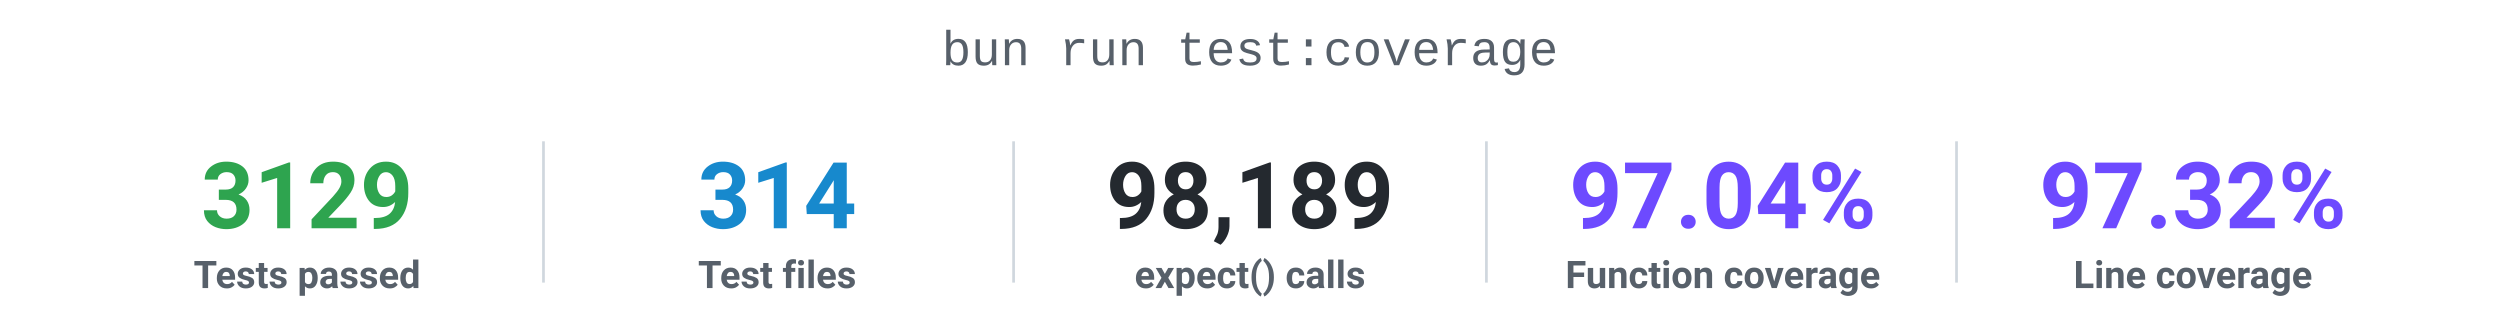
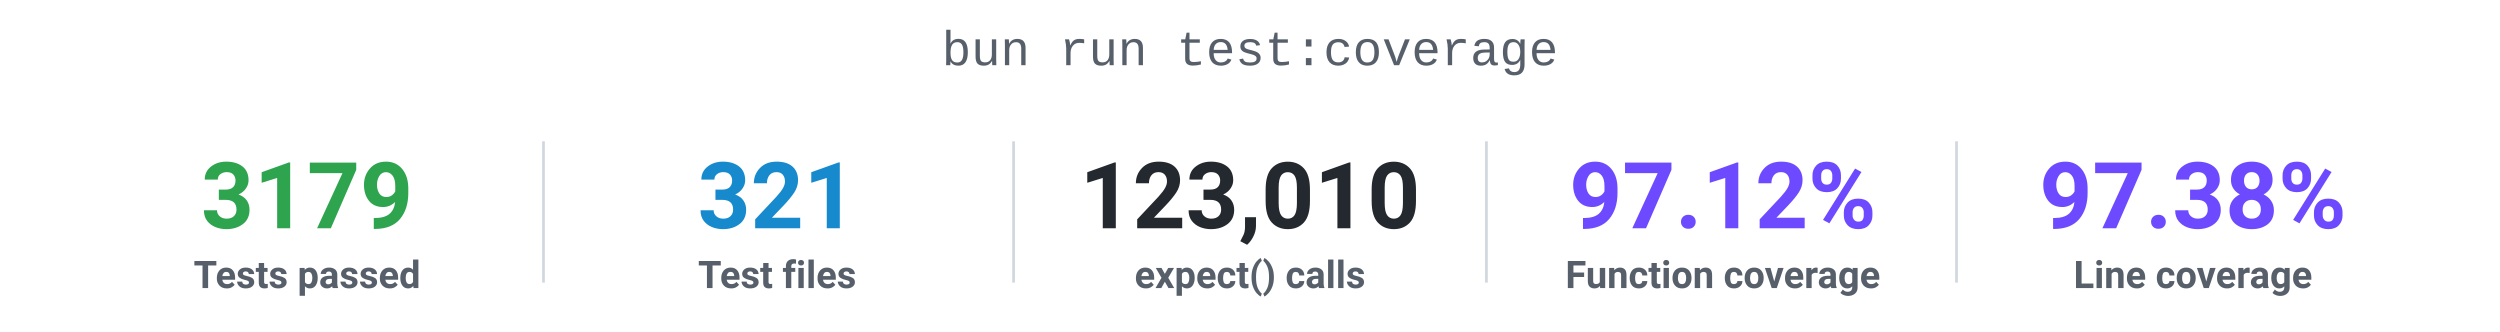
- <svg xmlns="http://www.w3.org/2000/svg" viewBox="0 0 920 122" width="920" height="122" role="img" aria-label="bun run test:coverage — 3129 tests passed, 314 test files, 98,189 expect() calls, 97.04% function coverage, 97.32% line coverage">
+ <svg xmlns="http://www.w3.org/2000/svg" viewBox="0 0 920 122" width="920" height="122" role="img" aria-label="bun run test:coverage — 3179 tests passed, 321 test files, 123,010 expect() calls, 97.12% function coverage, 97.38% line coverage">
  <style>
    .cmd { font-family: ui-monospace, SFMono-Regular, 'SF Mono', Menlo, Consolas, 'Liberation Mono', monospace; font-weight: 500; font-size: 18px; }
    .val { font-family: system-ui, -apple-system, BlinkMacSystemFont, 'Segoe UI', Roboto, sans-serif; font-weight: 700; font-size: 34px; }
    .lbl { font-family: system-ui, -apple-system, BlinkMacSystemFont, 'Segoe UI', Roboto, sans-serif; font-weight: 600; font-size: 14px; }
  </style>
  <text x="460" y="24" text-anchor="middle" class="cmd" fill="#57606a">bun run test:coverage</text>
  <line x1="200" y1="52" x2="200" y2="104" stroke="#d0d7de" stroke-width="1" />
  <line x1="373" y1="52" x2="373" y2="104" stroke="#d0d7de" stroke-width="1" />
  <line x1="547" y1="52" x2="547" y2="104" stroke="#d0d7de" stroke-width="1" />
  <line x1="720" y1="52" x2="720" y2="104" stroke="#d0d7de" stroke-width="1" />
-   <text x="113" y="84" text-anchor="middle" class="val" fill="#2ea44f">3129</text>
+   <text x="113" y="84" text-anchor="middle" class="val" fill="#2ea44f">3179</text>
  <text x="113" y="106" text-anchor="middle" class="lbl" fill="#57606a">Tests passed</text>
-   <text x="286" y="84" text-anchor="middle" class="val" fill="#1789cd">314</text>
+   <text x="286" y="84" text-anchor="middle" class="val" fill="#1789cd">321</text>
  <text x="286" y="106" text-anchor="middle" class="lbl" fill="#57606a">Test files</text>
-   <text x="460" y="84" text-anchor="middle" class="val" fill="#24292f">98,189</text>
+   <text x="460" y="84" text-anchor="middle" class="val" fill="#24292f">123,010</text>
  <text x="460" y="106" text-anchor="middle" class="lbl" fill="#57606a">expect() calls</text>
-   <text x="634" y="84" text-anchor="middle" class="val" fill="#6d4aff">97.04%</text>
+   <text x="634" y="84" text-anchor="middle" class="val" fill="#6d4aff">97.12%</text>
  <text x="634" y="106" text-anchor="middle" class="lbl" fill="#57606a">Function coverage</text>
-   <text x="807" y="84" text-anchor="middle" class="val" fill="#6d4aff">97.32%</text>
+   <text x="807" y="84" text-anchor="middle" class="val" fill="#6d4aff">97.38%</text>
  <text x="807" y="106" text-anchor="middle" class="lbl" fill="#57606a">Line coverage</text>
</svg>
